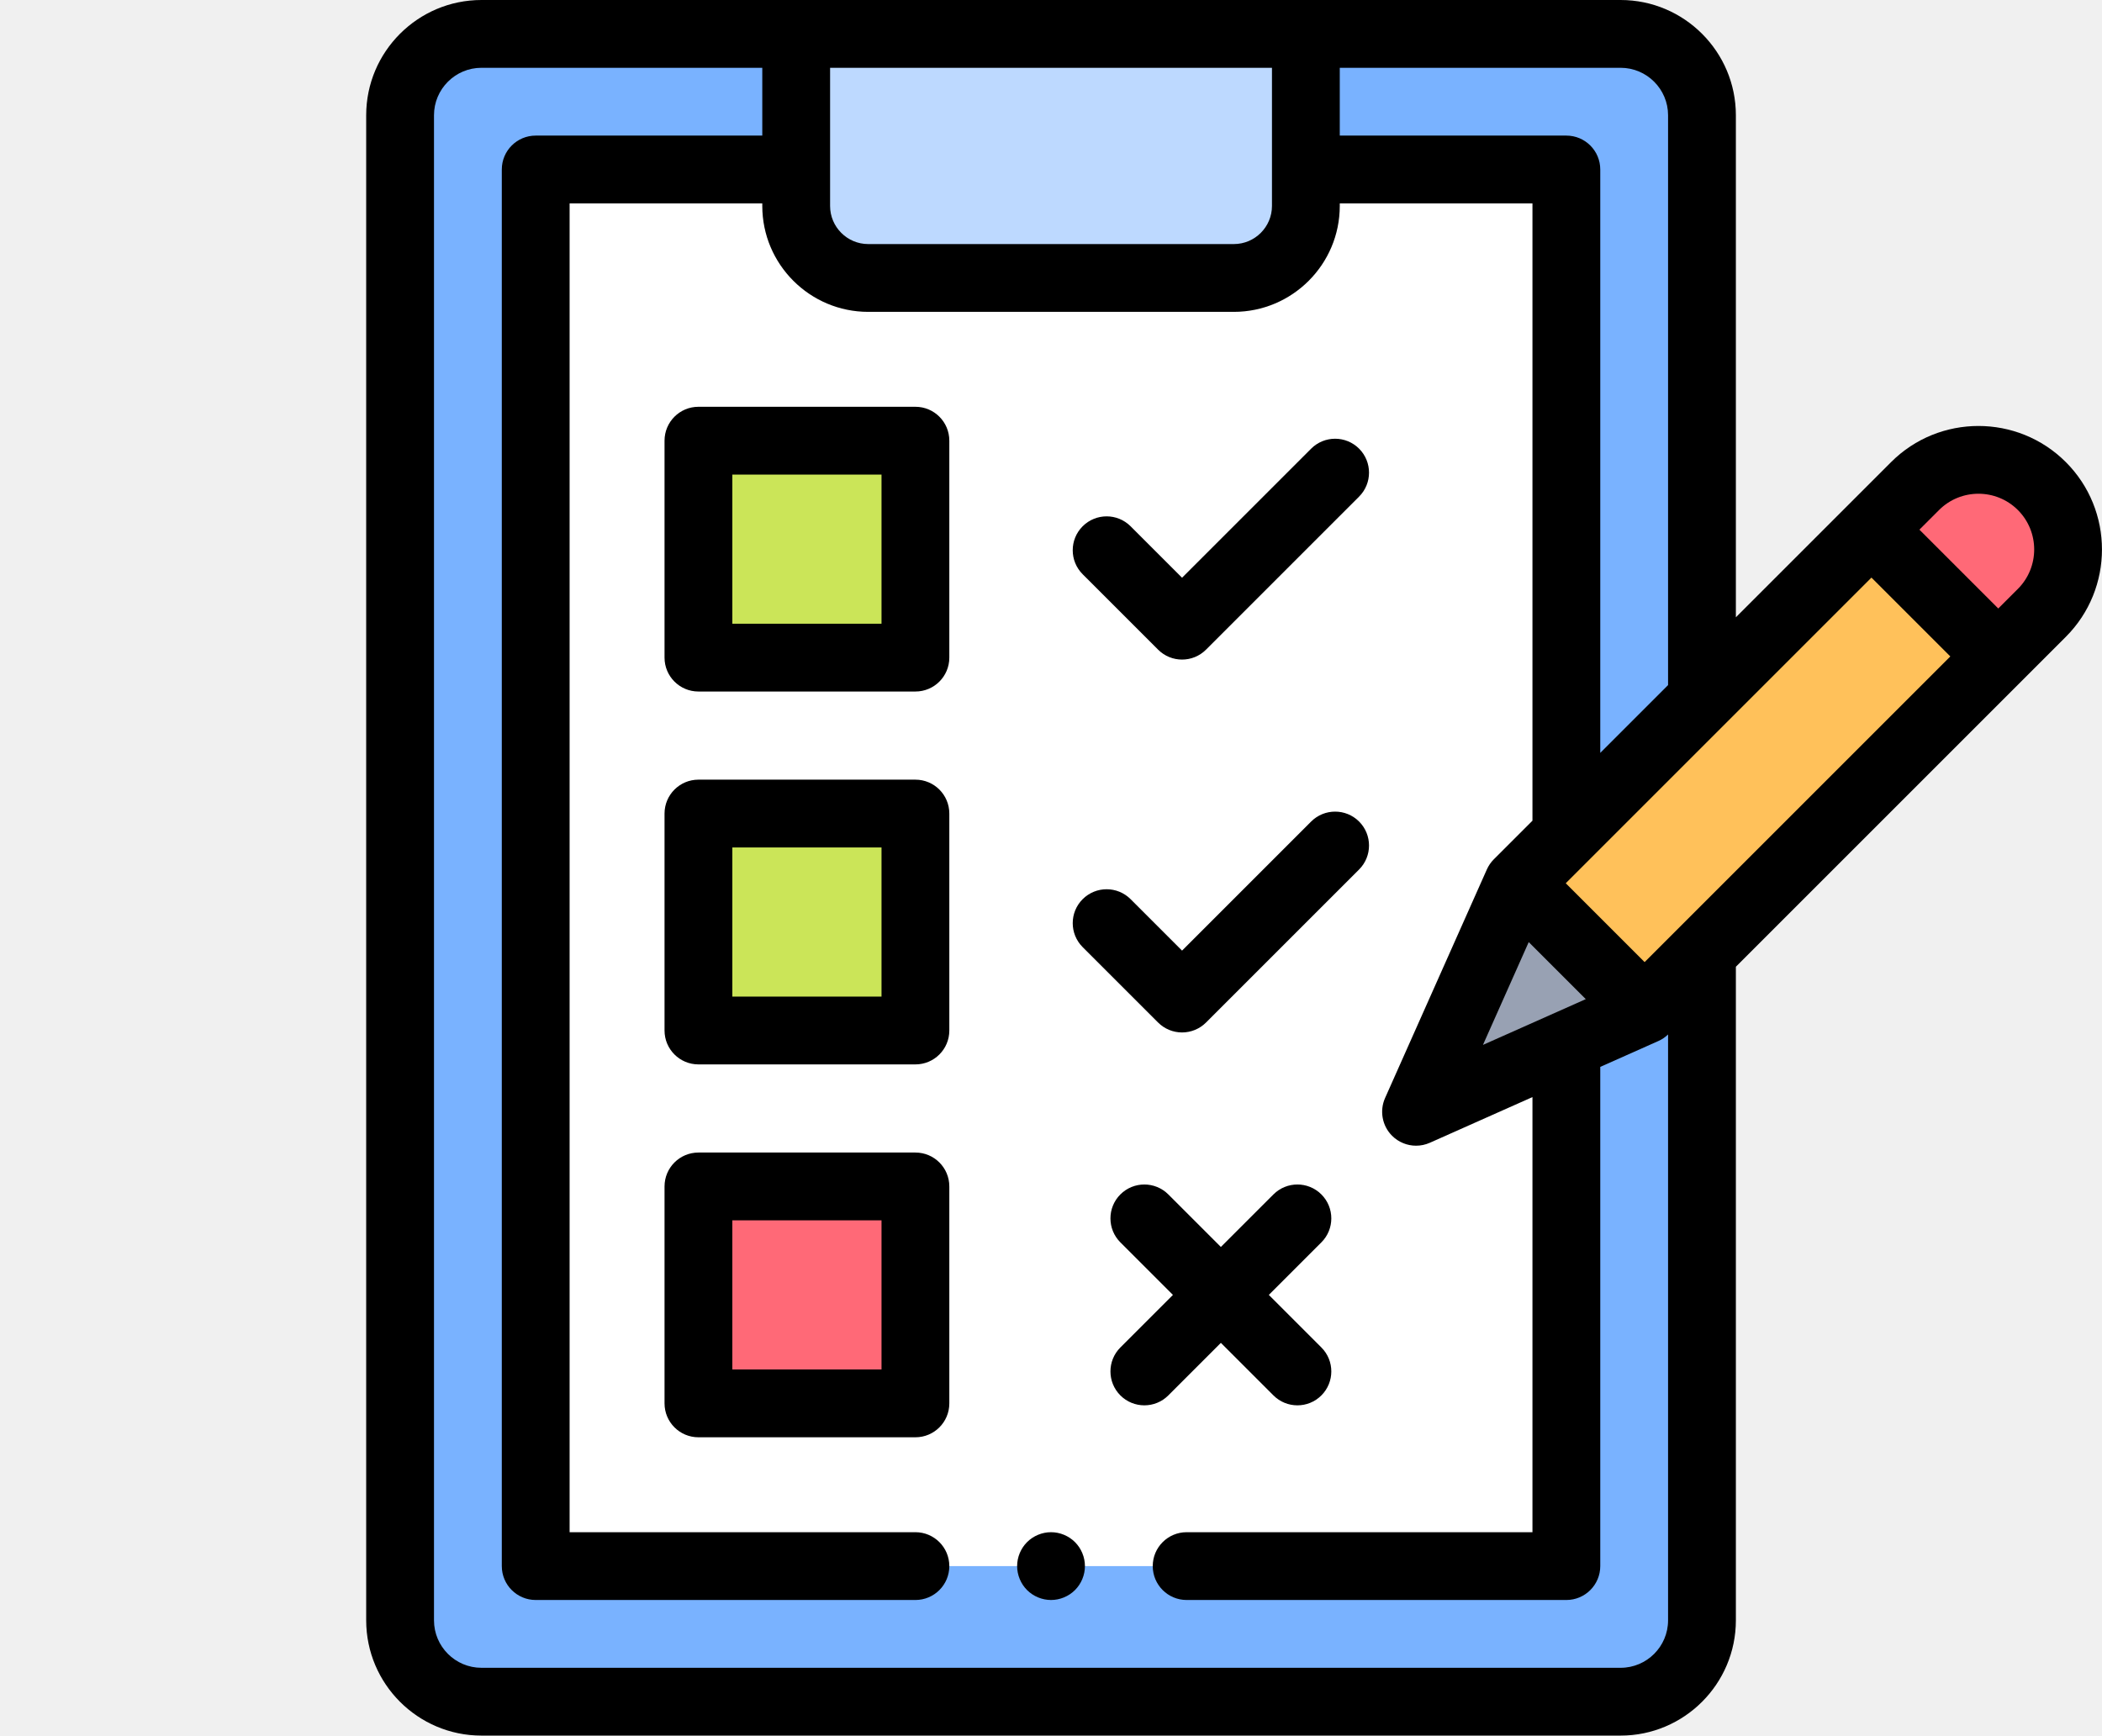
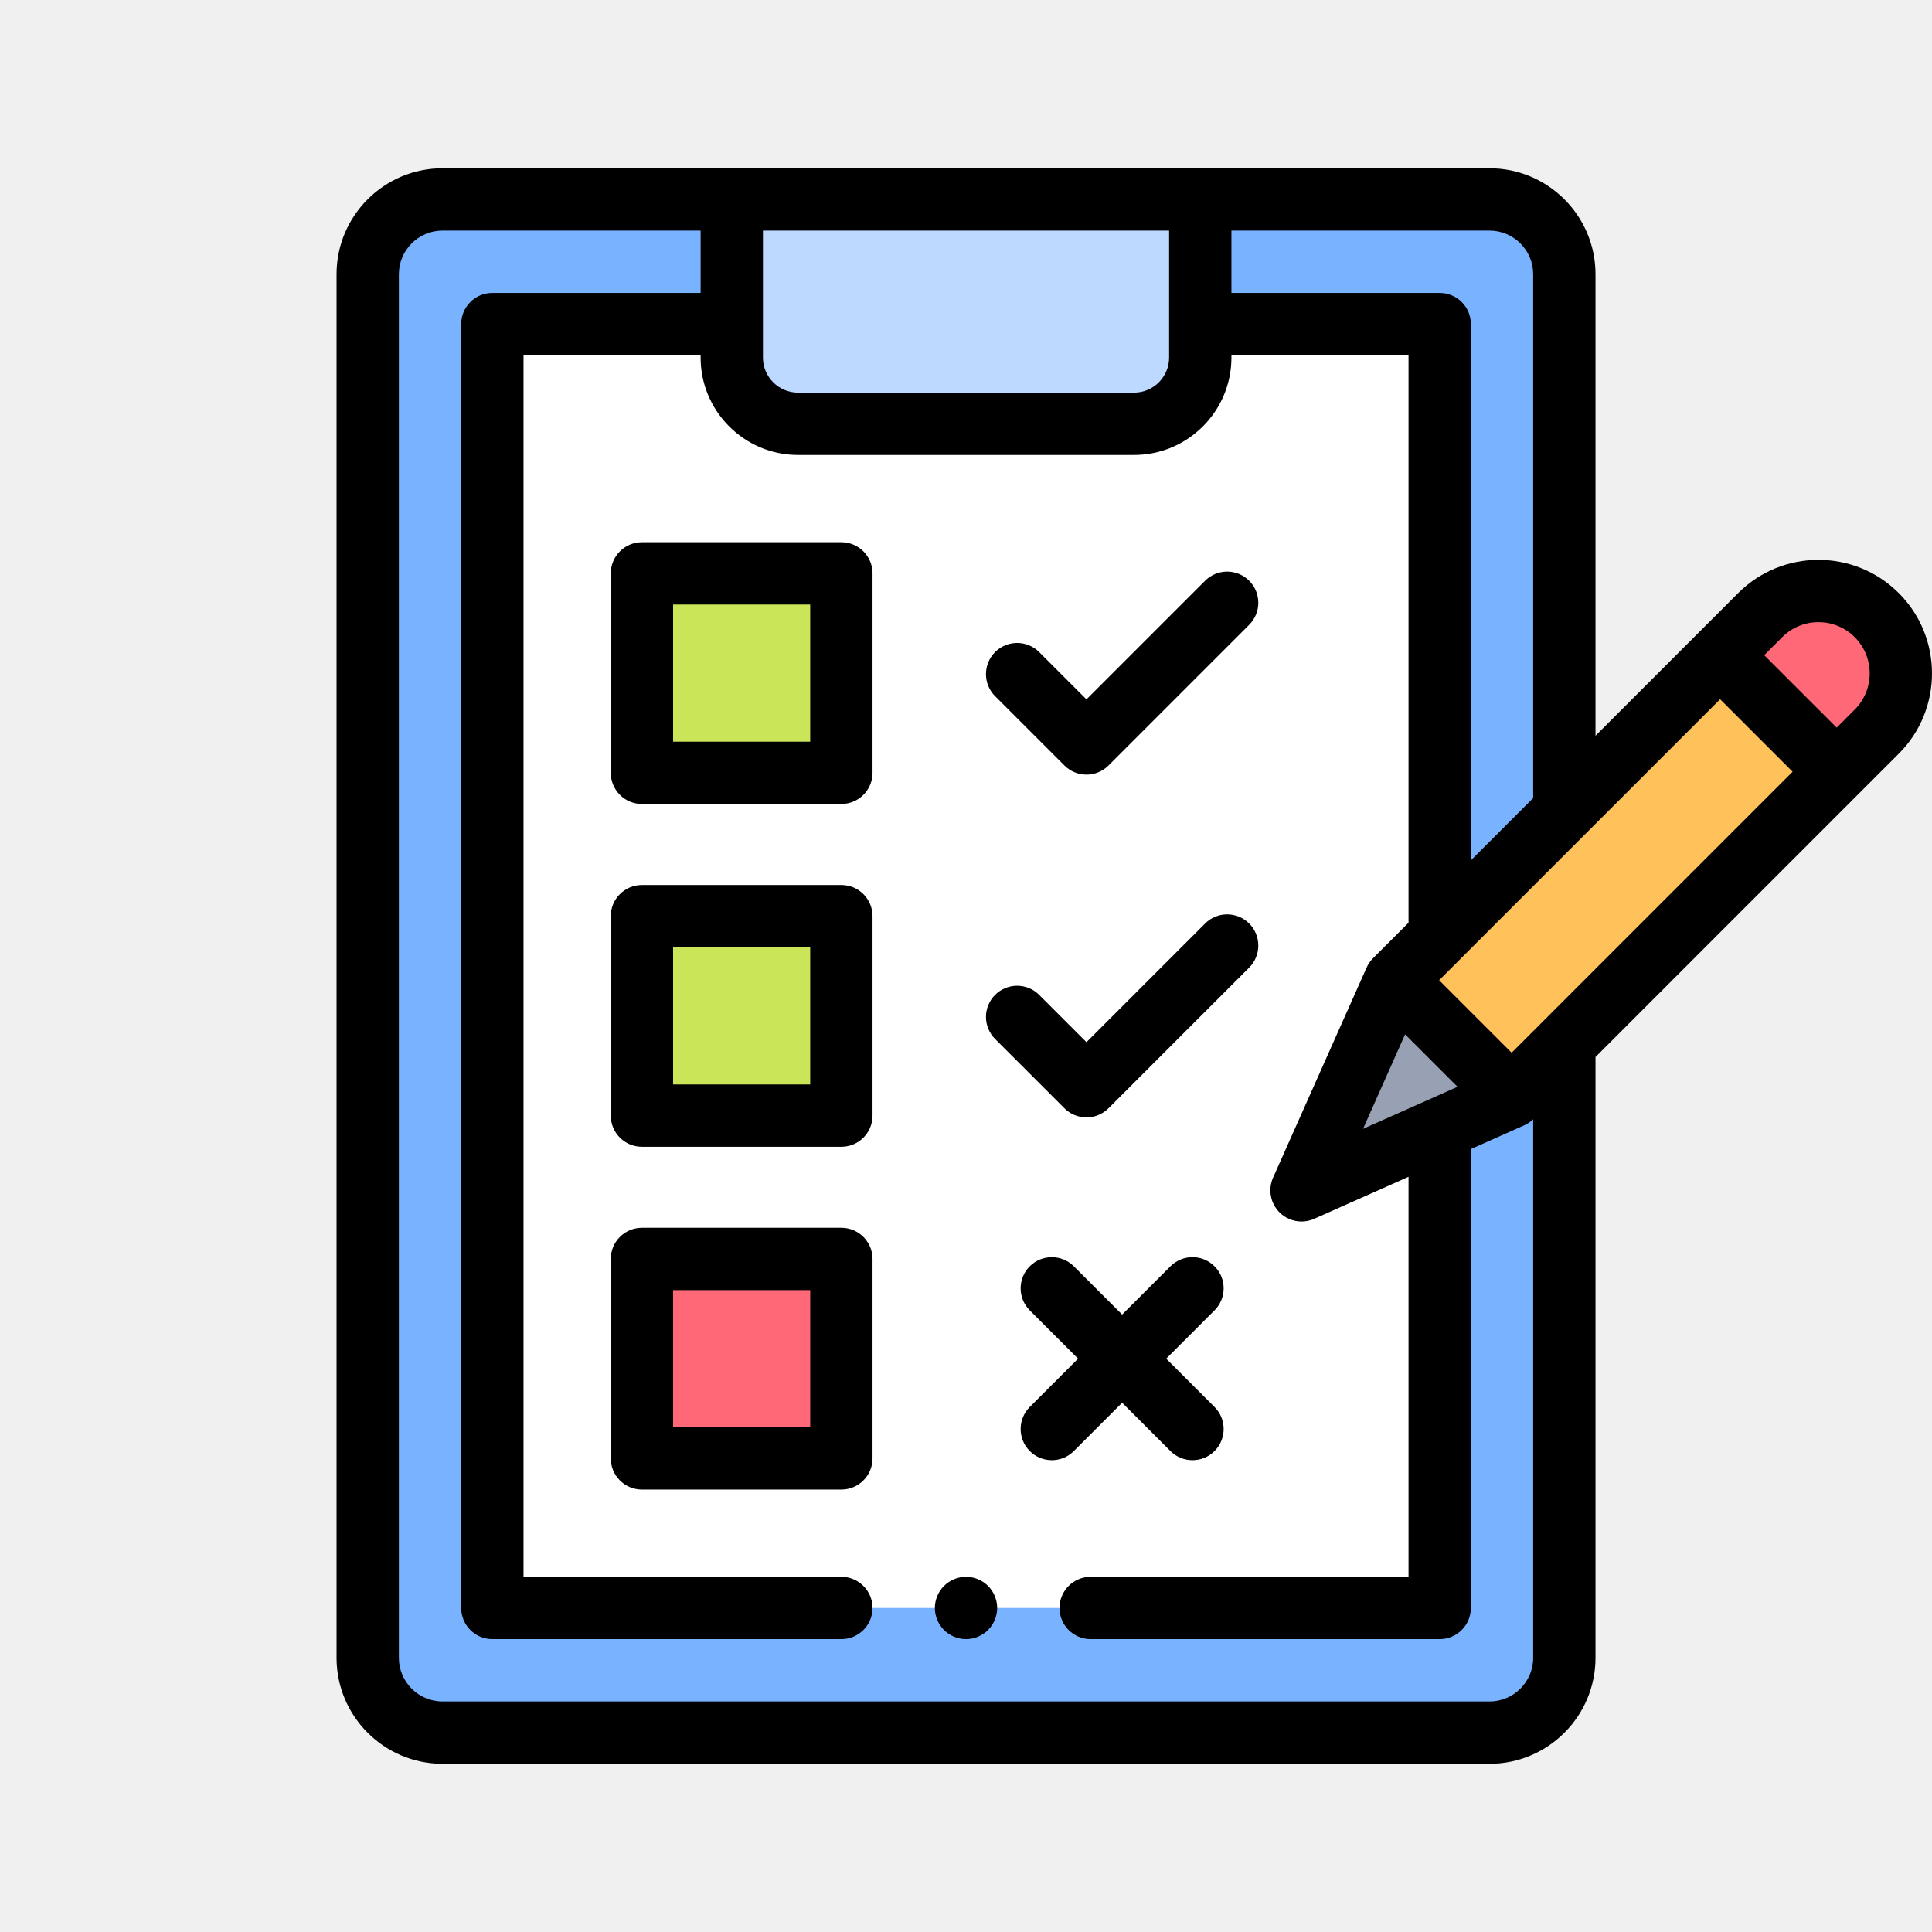
- <svg xmlns="http://www.w3.org/2000/svg" height="7.111in" viewBox="0 0 619.982 512" width="8.611in" version="1.1" id="svg38">
+ <svg xmlns="http://www.w3.org/2000/svg" height="8.611in" viewBox="0 0 619.983 619.983" width="8.611in" version="1.1" id="svg38">
  <defs id="defs42" />
-   <path d="m 142,10 h 336 c 13.254,0 24,10.746 24,24 v 444 c 0,13.254 -10.746,24 -24,24 H 142 c -13.254,0 -24,-10.746 -24,-24 V 34 c 0,-13.254 10.746,-24 24,-24 z m 0,0" fill="#79b2ff" id="path2" />
-   <path d="M 388.332,50 H 462 V 462 H 158 V 50 h 73.668" fill="#ffffff" id="path4" />
-   <path d="m 256.082,82 h 107.832 c 11.738,0 21.25,-9.516 21.25,-21.25 V 10 H 234.832 v 50.75 c 0,11.734 9.516,21.25 21.25,21.25 z m 0,0" fill="#ff6977" id="path6" />
-   <path d="m 256.082,82 h 107.832 c 11.738,0 21.25,-9.516 21.25,-21.25 V 10 H 234.832 v 50.75 c 0,11.734 9.516,21.25 21.25,21.25 z m 0,0" fill="#bdd9ff" id="path8" />
-   <path d="m 447.684,260.559 117.168,-117.168 c 10.328,-10.328 27.074,-10.328 37.402,0 10.328,10.328 10.328,27.074 0,37.402 l -117.168,117.168 -67.422,30.016 z m 0,0" fill="#ffc15a" id="path10" />
-   <path d="m 485.086,297.961 -37.402,-37.402 -30.02,67.418 z m 0,0" fill="#98a1b3" id="path12" />
-   <path d="m 589.394,193.652 12.859,-12.859 c 10.328,-10.328 10.328,-27.074 0,-37.402 -10.328,-10.328 -27.074,-10.328 -37.402,0 l -12.859,12.855 z m 0,0" fill="#ff6977" id="path14" />
-   <path d="m 206,130 h 64 v 64 h -64 z m 0,0" fill="#cbe558" id="path16" />
-   <path d="m 206,240 h 64 v 64 h -64 z m 0,0" fill="#cbe558" id="path18" />
-   <path d="m 206,350 h 64 v 64 h -64 z m 0,0" fill="#ff6977" id="path20" />
-   <path d="m 310,452 c -2.629,0 -5.211,1.07 -7.07,2.93 C 301.07,456.789 300,459.371 300,462 c 0,2.629 1.07,5.211 2.93,7.07 C 304.789,470.93 307.371,472 310,472 c 2.629,0 5.211,-1.07 7.07,-2.93 C 318.93,467.211 320,464.629 320,462 c 0,-2.629 -1.07,-5.211 -2.93,-7.07 C 315.211,453.07 312.629,452 310,452 Z m 0,0" id="path22" />
-   <path d="m 609.324,136.32 c -14.211,-14.211 -37.332,-14.211 -51.543,0 L 512,182.102 V 34 C 512,15.254 496.746,0 478,0 H 142 c -18.746,0 -34,15.254 -34,34 v 444 c 0,18.746 15.254,34 34,34 h 336 c 18.746,0 34,-15.254 34,-34 V 285.191 l 97.324,-97.328 c 14.211,-14.211 14.211,-37.332 0,-51.543 z M 492,34 v 168.102 l -20,20 V 50 c 0,-5.523 -4.477,-10 -10,-10 H 395.168 V 20 H 478 c 7.719,0 14,6.281 14,14 z m -54.602,274.246 13.5,-30.328 16.828,16.828 z M 375.168,20 v 40.75 c 0,6.203 -5.047,11.25 -11.25,11.25 H 256.082 c -6.203,0 -11.25,-5.047 -11.25,-11.25 V 20 Z M 478,492 H 142 c -7.719,0 -14,-6.281 -14,-14 V 34 c 0,-7.719 6.281,-14 14,-14 h 82.832 V 40 H 158 c -5.523,0 -10,4.477 -10,10 v 412 c 0,5.523 4.477,10 10,10 h 112 c 5.523,0 10,-4.477 10,-10 0,-5.523 -4.477,-10 -10,-10 H 168 V 60 h 56.832 v 0.75 c 0,17.23 14.02,31.25 31.25,31.25 h 107.836 c 17.23,0 31.25,-14.02 31.25,-31.25 V 60 H 452 v 182.102 l -11.391,11.387 c -0.863,0.867 -1.562,1.887 -2.062,3.004 l -30.016,67.418 c -1.684,3.785 -0.863,8.211 2.062,11.141 1.918,1.914 4.476,2.93 7.074,2.93 1.375,0 2.758,-0.281 4.066,-0.863 L 452,323.641 V 452 H 350 c -5.523,0 -10,4.477 -10,10 0,5.523 4.477,10 10,10 h 112 c 5.519,0 10,-4.477 10,-10 V 314.734 l 17.152,-7.637 c 1.055,-0.469 2.012,-1.121 2.848,-1.922 V 478 c 0,7.719 -6.281,14 -14,14 z m 79.91,-281.008 -72.824,72.828 -23.262,-23.262 90.168,-90.168 23.262,23.262 z m 37.273,-37.27 -5.789,5.785 -23.258,-23.258 5.785,-5.785 c 6.414,-6.414 16.848,-6.414 23.262,0 6.41,6.41 6.41,16.844 0,23.258 z m 0,0" id="path24" />
-   <path d="m 270,120 h -64 c -5.523,0 -10,4.477 -10,10 v 64 c 0,5.523 4.477,10 10,10 h 64 c 5.523,0 10,-4.477 10,-10 v -64 c 0,-5.523 -4.477,-10 -10,-10 z m -10,64 h -44 v -44 h 44 z m 0,0" id="path26" />
-   <path d="m 270,230 h -64 c -5.523,0 -10,4.477 -10,10 v 64 c 0,5.523 4.477,10 10,10 h 64 c 5.523,0 10,-4.477 10,-10 v -64 c 0,-5.523 -4.477,-10 -10,-10 z m -10,64 h -44 v -44 h 44 z m 0,0" id="path28" />
-   <path d="m 270,340 h -64 c -5.523,0 -10,4.477 -10,10 v 64 c 0,5.523 4.477,10 10,10 h 64 c 5.523,0 10,-4.477 10,-10 v -64 c 0,-5.523 -4.477,-10 -10,-10 z m -10,64 h -44 v -44 h 44 z m 0,0" id="path30" />
-   <path d="m 341.578,191.645 c 1.953,1.953 4.512,2.93 7.07,2.93 2.559,0 5.117,-0.977 7.07,-2.93 l 45.148,-45.148 c 3.902,-3.902 3.902,-10.234 0,-14.141 -3.906,-3.906 -10.238,-3.906 -14.145,0 l -38.074,38.074 -15.176,-15.176 c -3.906,-3.906 -10.234,-3.906 -14.145,0 -3.902,3.906 -3.902,10.238 0,14.141 z m 0,0" id="path32" />
-   <path d="m 341.578,301.645 c 1.875,1.875 4.418,2.93 7.07,2.93 2.652,0 5.195,-1.055 7.07,-2.93 L 400.867,256.5 c 3.902,-3.906 3.902,-10.238 0,-14.145 -3.906,-3.902 -10.238,-3.902 -14.145,0 l -38.074,38.078 -15.176,-15.176 c -3.906,-3.906 -10.234,-3.906 -14.145,0 -3.902,3.902 -3.902,10.234 0,14.141 z m 0,0" id="path34" />
-   <path d="m 360.098,396.145 15.504,15.5 c 1.953,1.953 4.512,2.93 7.07,2.93 2.559,0 5.117,-0.977 7.07,-2.93 3.906,-3.906 3.906,-10.238 0,-14.141 L 374.242,382 l 15.5,-15.504 c 3.906,-3.902 3.906,-10.234 0,-14.141 -3.906,-3.906 -10.234,-3.906 -14.141,0 l -15.504,15.5 -15.5,-15.5 c -3.906,-3.902 -10.234,-3.906 -14.145,0 -3.902,3.906 -3.902,10.238 0,14.141 L 345.957,382 330.453,397.504 c -3.902,3.902 -3.902,10.234 0,14.141 1.953,1.953 4.516,2.93 7.074,2.93 2.559,0 5.117,-0.977 7.07,-2.93 z m 0,0" id="path36" />
+   <path d="m 142,64 h 336 c 13.254,0 24,10.746 24,24 v 444 c 0,13.254 -10.746,24 -24,24 H 142 c -13.254,0 -24,-10.746 -24,-24 V 88 c 0,-13.254 10.746,-24 24,-24 z m 0,0" fill="#79b2ff" id="path2" />
+   <path d="M 388.332,104 H 462 V 516 H 158 V 104 h 73.668" fill="#ffffff" id="path4" />
+   <path d="m 256.082,136 h 107.832 c 11.738,0 21.25,-9.516 21.25,-21.25 V 64 H 234.832 v 50.75 c 0,11.734 9.516,21.25 21.25,21.25 z m 0,0" fill="#ff6977" id="path6" />
+   <path d="m 256.082,136 h 107.832 c 11.738,0 21.25,-9.516 21.25,-21.25 V 64 H 234.832 v 50.75 c 0,11.734 9.516,21.25 21.25,21.25 z m 0,0" fill="#bdd9ff" id="path8" />
+   <path d="m 447.684,314.559 117.168,-117.168 c 10.328,-10.328 27.074,-10.328 37.402,0 10.328,10.328 10.328,27.074 0,37.402 l -117.168,117.168 -67.422,30.016 z m 0,0" fill="#ffc15a" id="path10" />
+   <path d="m 485.086,351.961 -37.402,-37.402 -30.02,67.418 z m 0,0" fill="#98a1b3" id="path12" />
+   <path d="m 589.394,247.652 12.859,-12.859 c 10.328,-10.328 10.328,-27.074 0,-37.402 -10.328,-10.328 -27.074,-10.328 -37.402,0 l -12.859,12.855 z m 0,0" fill="#ff6977" id="path14" />
+   <path d="m 206,184 h 64 v 64 h -64 z m 0,0" fill="#cbe558" id="path16" />
+   <path d="m 206,294 h 64 v 64 h -64 z m 0,0" fill="#cbe558" id="path18" />
+   <path d="m 206,404 h 64 v 64 h -64 z m 0,0" fill="#ff6977" id="path20" />
+   <path d="m 310,506 c -2.629,0 -5.211,1.07 -7.07,2.93 C 301.07,510.789 300,513.371 300,516 c 0,2.629 1.07,5.211 2.93,7.07 C 304.789,524.93 307.371,526 310,526 c 2.629,0 5.211,-1.07 7.07,-2.93 C 318.93,521.211 320,518.629 320,516 c 0,-2.629 -1.07,-5.211 -2.93,-7.07 C 315.211,507.07 312.629,506 310,506 Z m 0,0" id="path22" />
+   <path d="m 609.324,190.32 c -14.211,-14.211 -37.332,-14.211 -51.543,0 L 512,236.102 V 88 C 512,69.254 496.746,54 478,54 H 142 c -18.746,0 -34,15.254 -34,34 v 444 c 0,18.746 15.254,34 34,34 h 336 c 18.746,0 34,-15.254 34,-34 V 339.191 l 97.324,-97.328 c 14.211,-14.211 14.211,-37.332 0,-51.543 z M 492,88 v 168.102 l -20,20 V 104 c 0,-5.523 -4.477,-10 -10,-10 H 395.168 V 74 H 478 c 7.719,0 14,6.281 14,14 z m -54.602,274.246 13.5,-30.328 16.828,16.828 z M 375.168,74 v 40.75 c 0,6.203 -5.047,11.25 -11.25,11.25 H 256.082 c -6.203,0 -11.25,-5.047 -11.25,-11.25 V 74 Z M 478,546 H 142 c -7.719,0 -14,-6.281 -14,-14 V 88 c 0,-7.719 6.281,-14 14,-14 h 82.832 V 94 H 158 c -5.523,0 -10,4.477 -10,10 v 412 c 0,5.523 4.477,10 10,10 h 112 c 5.523,0 10,-4.477 10,-10 0,-5.523 -4.477,-10 -10,-10 H 168 V 114 h 56.832 v 0.75 c 0,17.23 14.02,31.25 31.25,31.25 h 107.836 c 17.23,0 31.25,-14.02 31.25,-31.25 V 114 H 452 v 182.102 l -11.391,11.387 c -0.863,0.867 -1.562,1.887 -2.062,3.004 l -30.016,67.418 c -1.684,3.785 -0.863,8.211 2.062,11.141 1.918,1.914 4.476,2.93 7.074,2.93 1.375,0 2.758,-0.281 4.066,-0.863 L 452,377.641 V 506 H 350 c -5.523,0 -10,4.477 -10,10 0,5.523 4.477,10 10,10 h 112 c 5.519,0 10,-4.477 10,-10 V 368.734 l 17.152,-7.637 c 1.055,-0.469 2.012,-1.121 2.848,-1.922 V 532 c 0,7.719 -6.281,14 -14,14 z m 79.91,-281.008 -72.824,72.828 -23.262,-23.262 90.168,-90.168 23.262,23.262 z m 37.273,-37.27 -5.789,5.785 -23.258,-23.258 5.785,-5.785 c 6.414,-6.414 16.848,-6.414 23.262,0 6.41,6.41 6.41,16.844 0,23.258 z m 0,0" id="path24" />
+   <path d="m 270,174 h -64 c -5.523,0 -10,4.477 -10,10 v 64 c 0,5.523 4.477,10 10,10 h 64 c 5.523,0 10,-4.477 10,-10 v -64 c 0,-5.523 -4.477,-10 -10,-10 z m -10,64 h -44 v -44 h 44 z m 0,0" id="path26" />
+   <path d="m 270,284 h -64 c -5.523,0 -10,4.477 -10,10 v 64 c 0,5.523 4.477,10 10,10 h 64 c 5.523,0 10,-4.477 10,-10 v -64 c 0,-5.523 -4.477,-10 -10,-10 z m -10,64 h -44 v -44 h 44 z m 0,0" id="path28" />
+   <path d="m 270,394 h -64 c -5.523,0 -10,4.477 -10,10 v 64 c 0,5.523 4.477,10 10,10 h 64 c 5.523,0 10,-4.477 10,-10 v -64 c 0,-5.523 -4.477,-10 -10,-10 z m -10,64 h -44 v -44 h 44 z m 0,0" id="path30" />
+   <path d="m 341.578,245.645 c 1.953,1.953 4.512,2.93 7.07,2.93 2.559,0 5.117,-0.977 7.07,-2.93 l 45.148,-45.148 c 3.902,-3.902 3.902,-10.234 0,-14.141 -3.906,-3.906 -10.238,-3.906 -14.145,0 l -38.074,38.074 -15.176,-15.176 c -3.906,-3.906 -10.234,-3.906 -14.145,0 -3.902,3.906 -3.902,10.238 0,14.141 z m 0,0" id="path32" />
+   <path d="m 341.578,355.645 c 1.875,1.875 4.418,2.93 7.07,2.93 2.652,0 5.195,-1.055 7.07,-2.93 L 400.867,310.5 c 3.902,-3.906 3.902,-10.238 0,-14.145 -3.906,-3.902 -10.238,-3.902 -14.145,0 l -38.074,38.078 -15.176,-15.176 c -3.906,-3.906 -10.234,-3.906 -14.145,0 -3.902,3.902 -3.902,10.234 0,14.141 z m 0,0" id="path34" />
+   <path d="m 360.098,450.145 15.504,15.5 c 1.953,1.953 4.512,2.93 7.07,2.93 2.559,0 5.117,-0.977 7.07,-2.93 3.906,-3.906 3.906,-10.238 0,-14.141 L 374.242,436 l 15.5,-15.504 c 3.906,-3.902 3.906,-10.234 0,-14.141 -3.906,-3.906 -10.234,-3.906 -14.141,0 l -15.504,15.5 -15.5,-15.5 c -3.906,-3.902 -10.234,-3.906 -14.145,0 -3.902,3.906 -3.902,10.238 0,14.141 L 345.957,436 330.453,451.504 c -3.902,3.902 -3.902,10.234 0,14.141 1.953,1.953 4.516,2.93 7.074,2.93 2.559,0 5.117,-0.977 7.07,-2.93 z m 0,0" id="path36" />
</svg>
